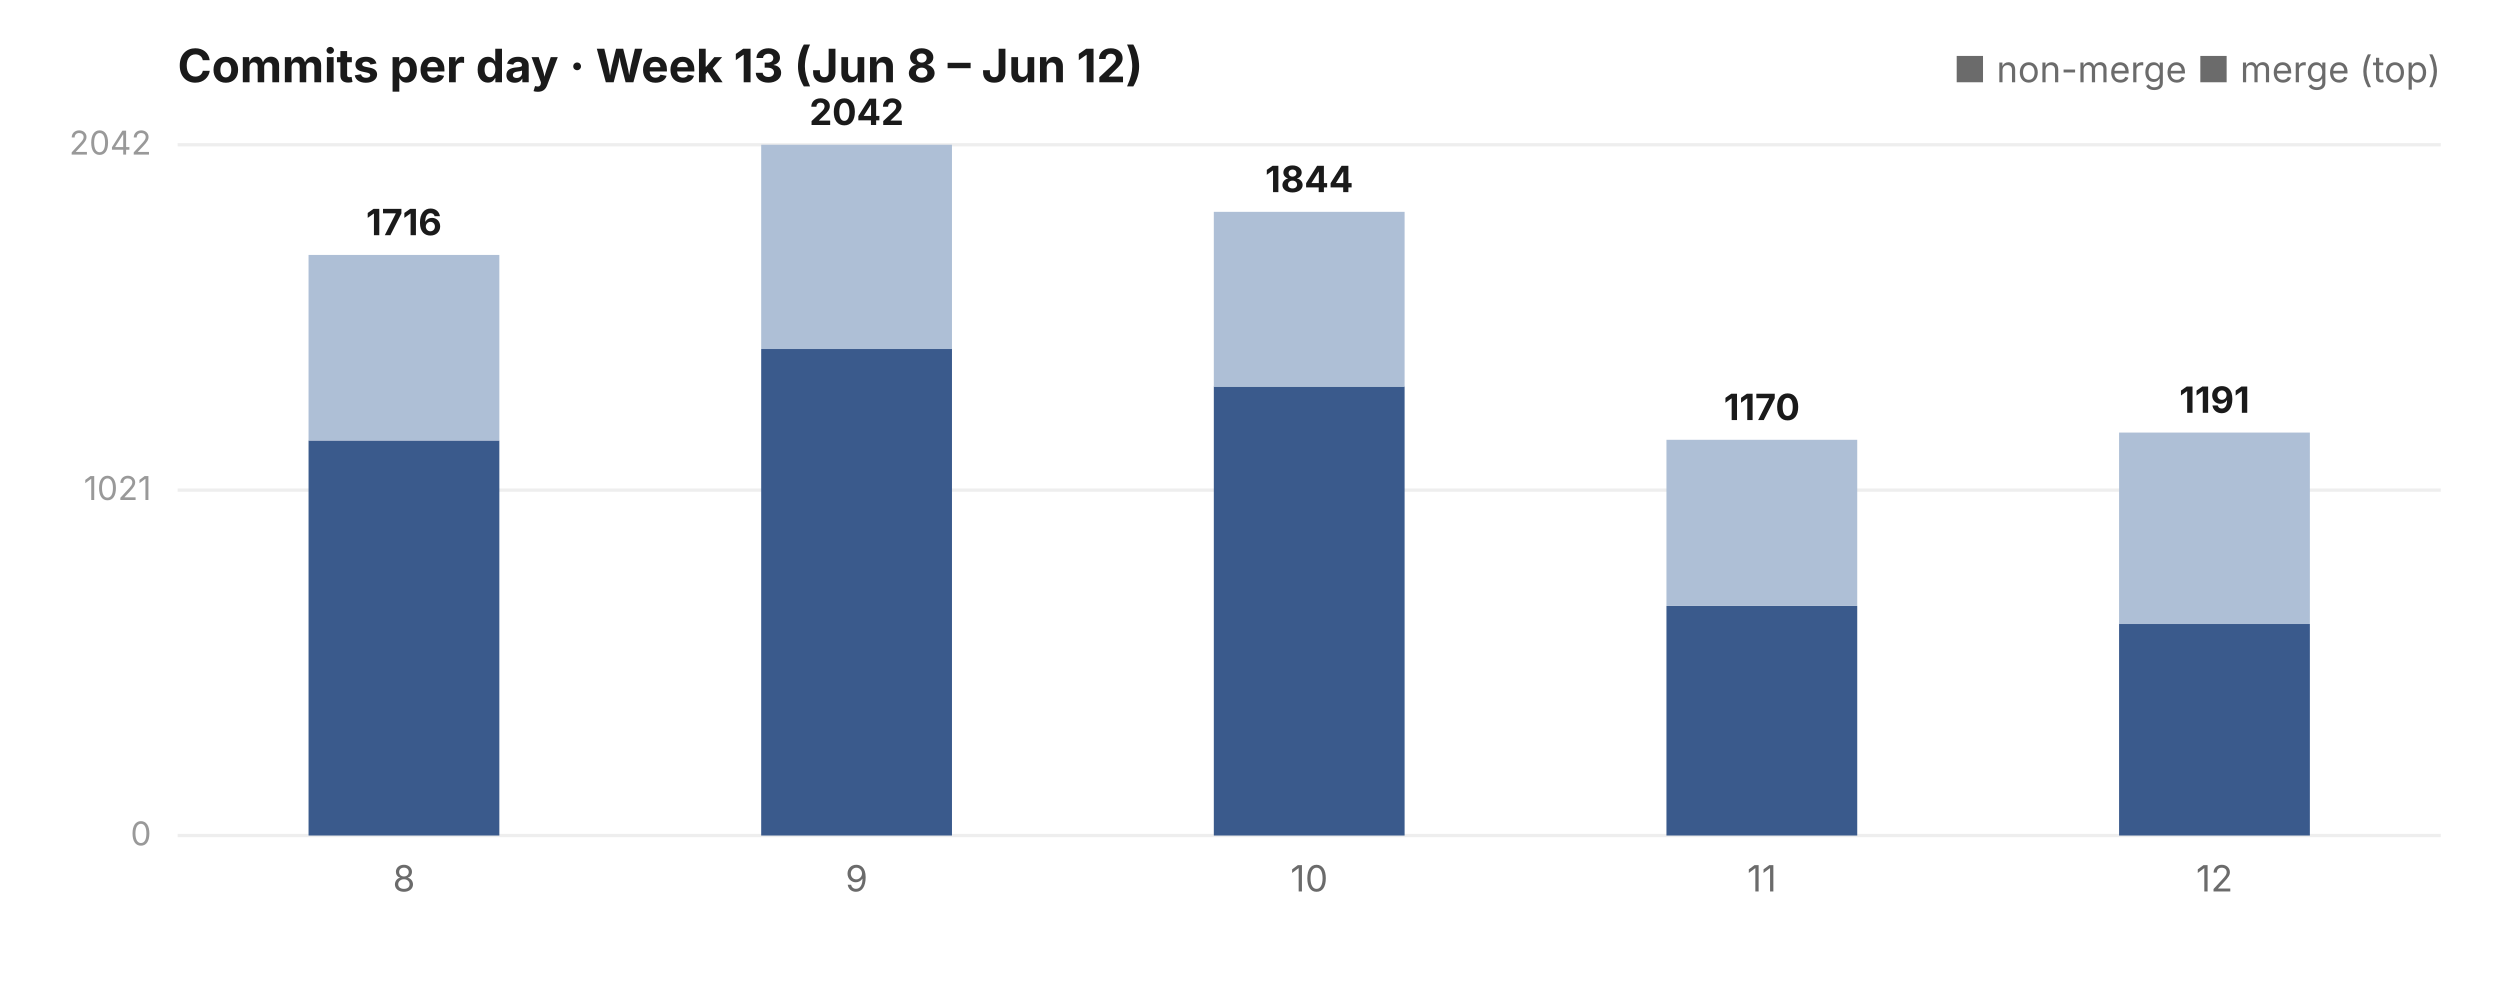
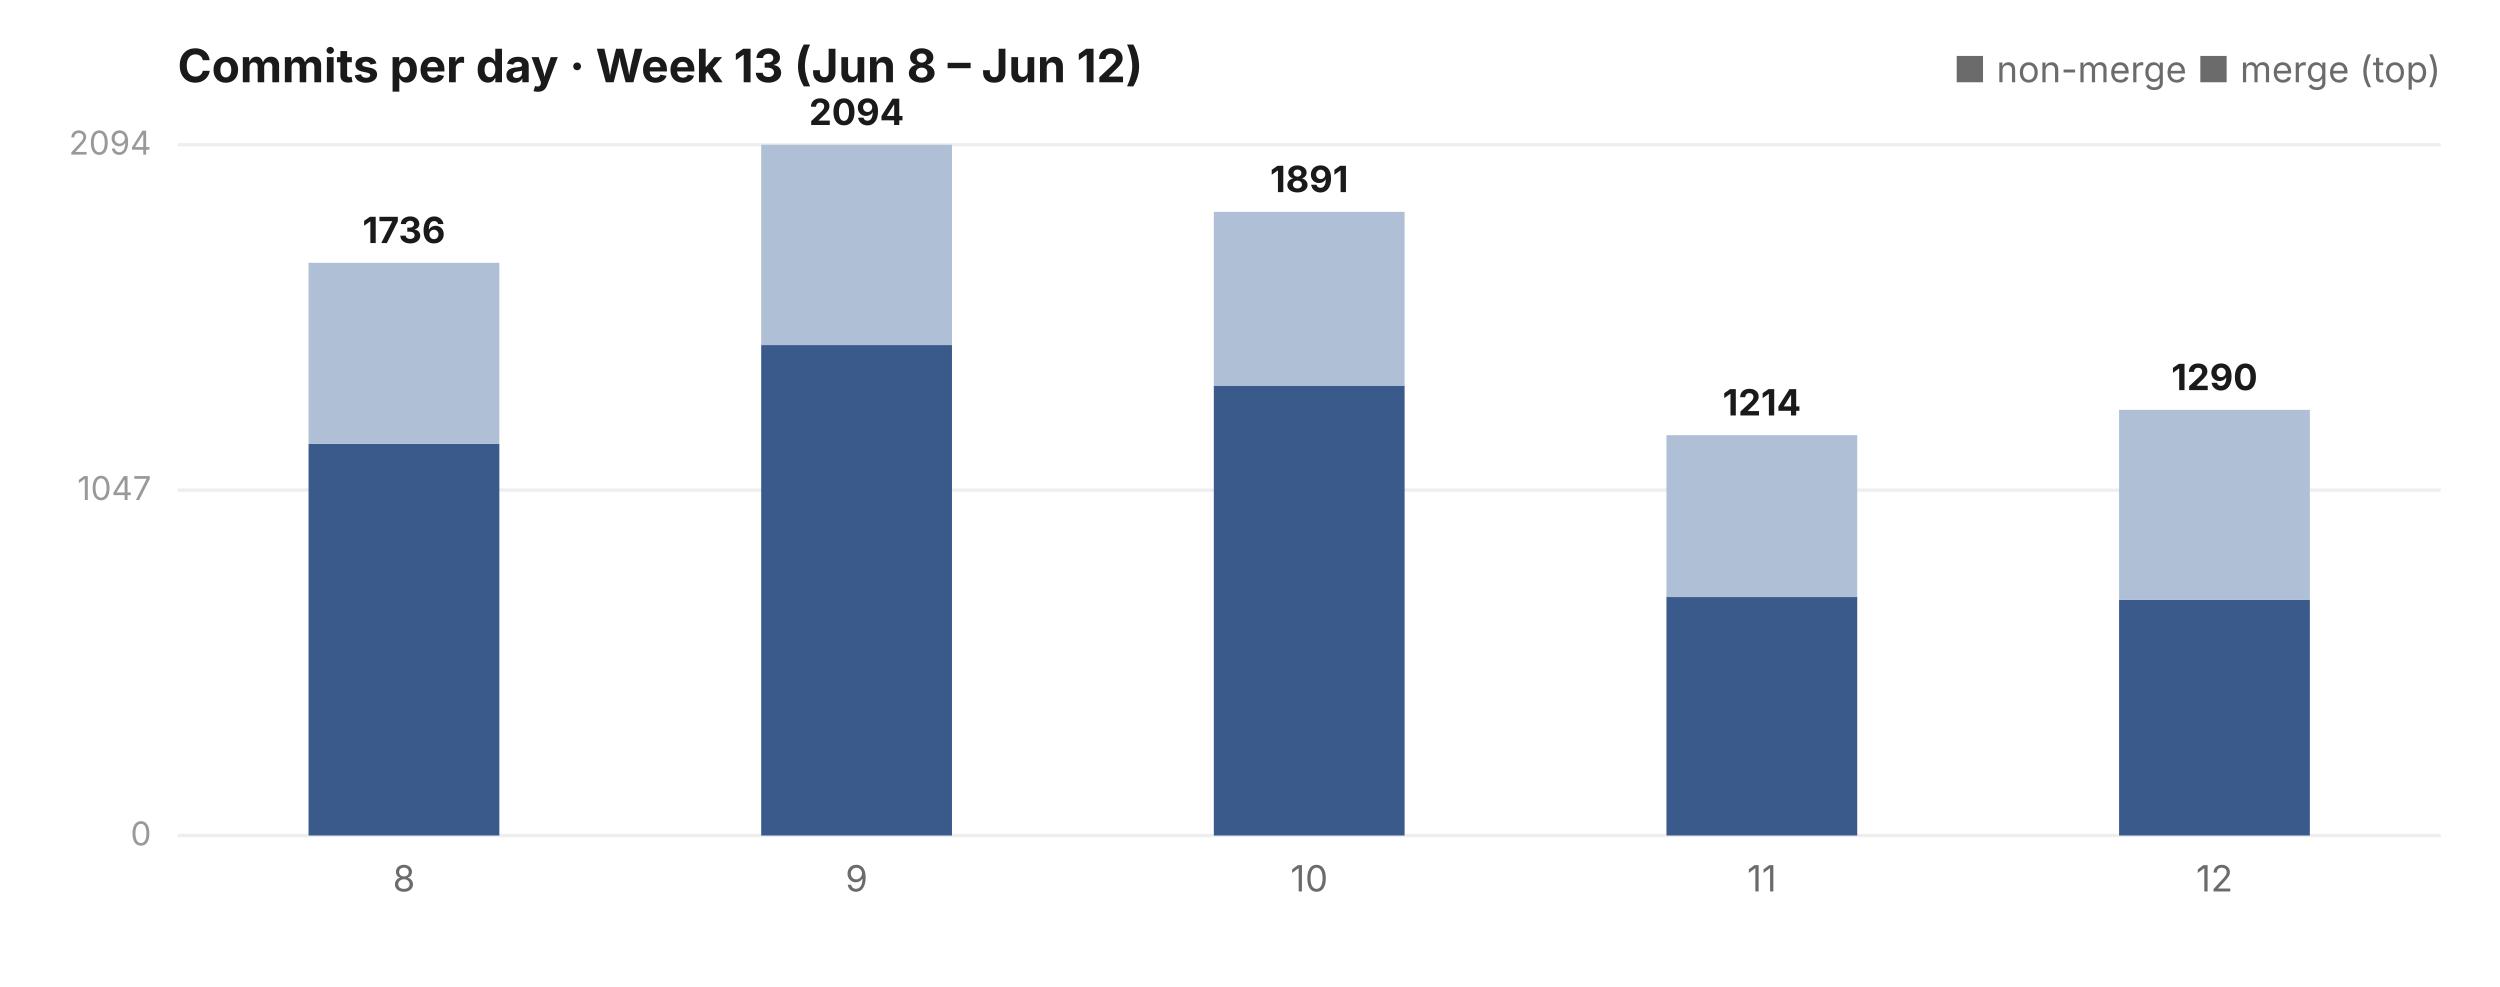
<svg xmlns="http://www.w3.org/2000/svg" viewBox="0 0 760 300" width="100%" style="font-family:-apple-system,Segoe UI,sans-serif;background:#fff;border:1px solid #e7e7e4;border-radius:8px">
  <text x="54" y="25" font-size="14" font-weight="700" fill="#1a1a1a">Commits per day · Week 13 (Jun 8 – Jun 12)</text>
  <text x="742" y="25" font-size="11" fill="#6b6b6b" text-anchor="end">■ non-merge ■ merge (top)</text>
  <line x1="54" y1="254.0" x2="742" y2="254.0" stroke="#eee" />
  <text x="46" y="257.0" font-size="10" fill="#999" text-anchor="end">0</text>
  <line x1="54" y1="149.0" x2="742" y2="149.0" stroke="#eee" />
-   <text x="46" y="152.0" font-size="10" fill="#999" text-anchor="end">1021</text>
+   <text x="46" y="152.0" font-size="10" fill="#999" text-anchor="end">1047</text>
  <line x1="54" y1="44.0" x2="742" y2="44.0" stroke="#eee" />
-   <text x="46" y="47.0" font-size="10" fill="#999" text-anchor="end">2042</text>
-   <rect x="93.8" y="133.9" width="58.0" height="120.1" fill="#3a5a8c" />
-   <rect x="93.8" y="77.5" width="58.0" height="56.4" fill="#aebfd6" />
+   <text x="46" y="47.0" font-size="10" fill="#999" text-anchor="end">2094</text>
+   <rect x="93.8" y="134.9" width="58.0" height="119.1" fill="#3a5a8c" />
+   <rect x="93.8" y="79.9" width="58.0" height="55.0" fill="#aebfd6" />
  <text x="122.8" y="271.0" font-size="11" fill="#6b6b6b" text-anchor="middle">8</text>
-   <text x="122.8" y="71.5" font-size="11" fill="#1a1a1a" text-anchor="middle" font-weight="700">1716</text>
-   <rect x="231.4" y="106.1" width="58.0" height="147.9" fill="#3a5a8c" />
-   <rect x="231.4" y="44.0" width="58.0" height="62.1" fill="#aebfd6" />
+   <text x="122.8" y="73.9" font-size="11" fill="#1a1a1a" text-anchor="middle" font-weight="700">1736</text>
+   <rect x="231.4" y="104.9" width="58.0" height="149.1" fill="#3a5a8c" />
+   <rect x="231.4" y="44.0" width="58.0" height="60.9" fill="#aebfd6" />
  <text x="260.4" y="271.0" font-size="11" fill="#6b6b6b" text-anchor="middle">9</text>
-   <text x="260.4" y="38.0" font-size="11" fill="#1a1a1a" text-anchor="middle" font-weight="700">2042</text>
-   <rect x="369.0" y="117.5" width="58.0" height="136.5" fill="#3a5a8c" />
-   <rect x="369.0" y="64.4" width="58.0" height="53.2" fill="#aebfd6" />
+   <text x="260.4" y="38.0" font-size="11" fill="#1a1a1a" text-anchor="middle" font-weight="700">2094</text>
+   <rect x="369.0" y="117.2" width="58.0" height="136.8" fill="#3a5a8c" />
+   <rect x="369.0" y="64.4" width="58.0" height="52.9" fill="#aebfd6" />
  <text x="398.0" y="271.0" font-size="11" fill="#6b6b6b" text-anchor="middle">10</text>
-   <text x="398.0" y="58.4" font-size="11" fill="#1a1a1a" text-anchor="middle" font-weight="700">1844</text>
-   <rect x="506.6" y="184.2" width="58.0" height="69.8" fill="#3a5a8c" />
-   <rect x="506.6" y="133.7" width="58.0" height="50.5" fill="#aebfd6" />
+   <text x="398.0" y="58.4" font-size="11" fill="#1a1a1a" text-anchor="middle" font-weight="700">1891</text>
+   <rect x="506.6" y="181.5" width="58.0" height="72.5" fill="#3a5a8c" />
+   <rect x="506.6" y="132.3" width="58.0" height="49.2" fill="#aebfd6" />
  <text x="535.6" y="271.0" font-size="11" fill="#6b6b6b" text-anchor="middle">11</text>
-   <text x="535.6" y="127.7" font-size="11" fill="#1a1a1a" text-anchor="middle" font-weight="700">1170</text>
-   <rect x="644.2" y="189.7" width="58.0" height="64.3" fill="#3a5a8c" />
-   <rect x="644.2" y="131.5" width="58.0" height="58.2" fill="#aebfd6" />
+   <text x="535.6" y="126.3" font-size="11" fill="#1a1a1a" text-anchor="middle" font-weight="700">1214</text>
+   <rect x="644.2" y="182.3" width="58.0" height="71.7" fill="#3a5a8c" />
+   <rect x="644.2" y="124.6" width="58.0" height="57.7" fill="#aebfd6" />
  <text x="673.2" y="271.0" font-size="11" fill="#6b6b6b" text-anchor="middle">12</text>
-   <text x="673.2" y="125.5" font-size="11" fill="#1a1a1a" text-anchor="middle" font-weight="700">1191</text>
+   <text x="673.2" y="118.6" font-size="11" fill="#1a1a1a" text-anchor="middle" font-weight="700">1290</text>
</svg>
